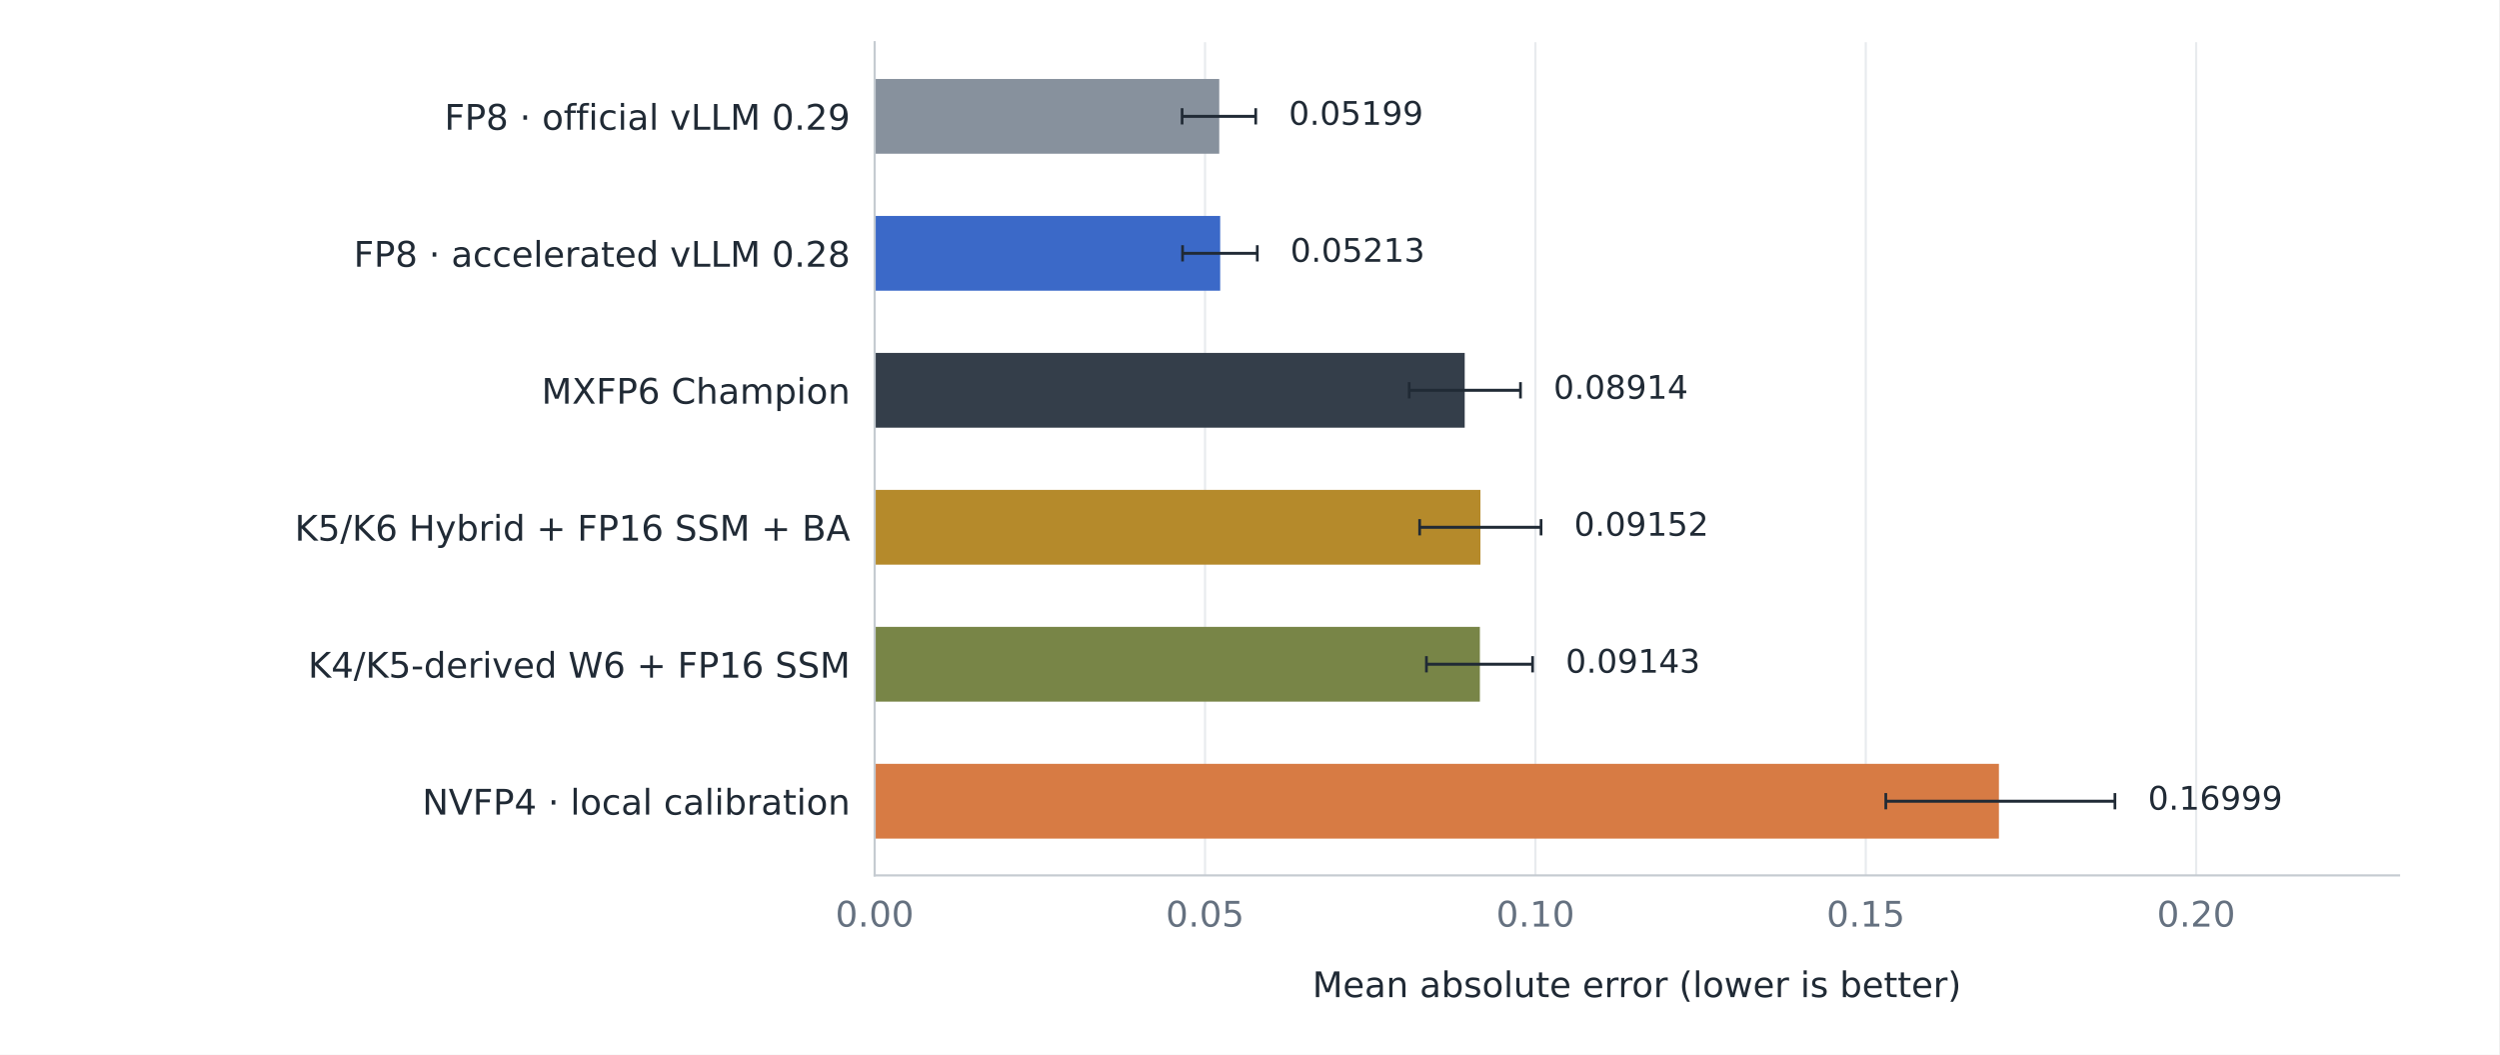
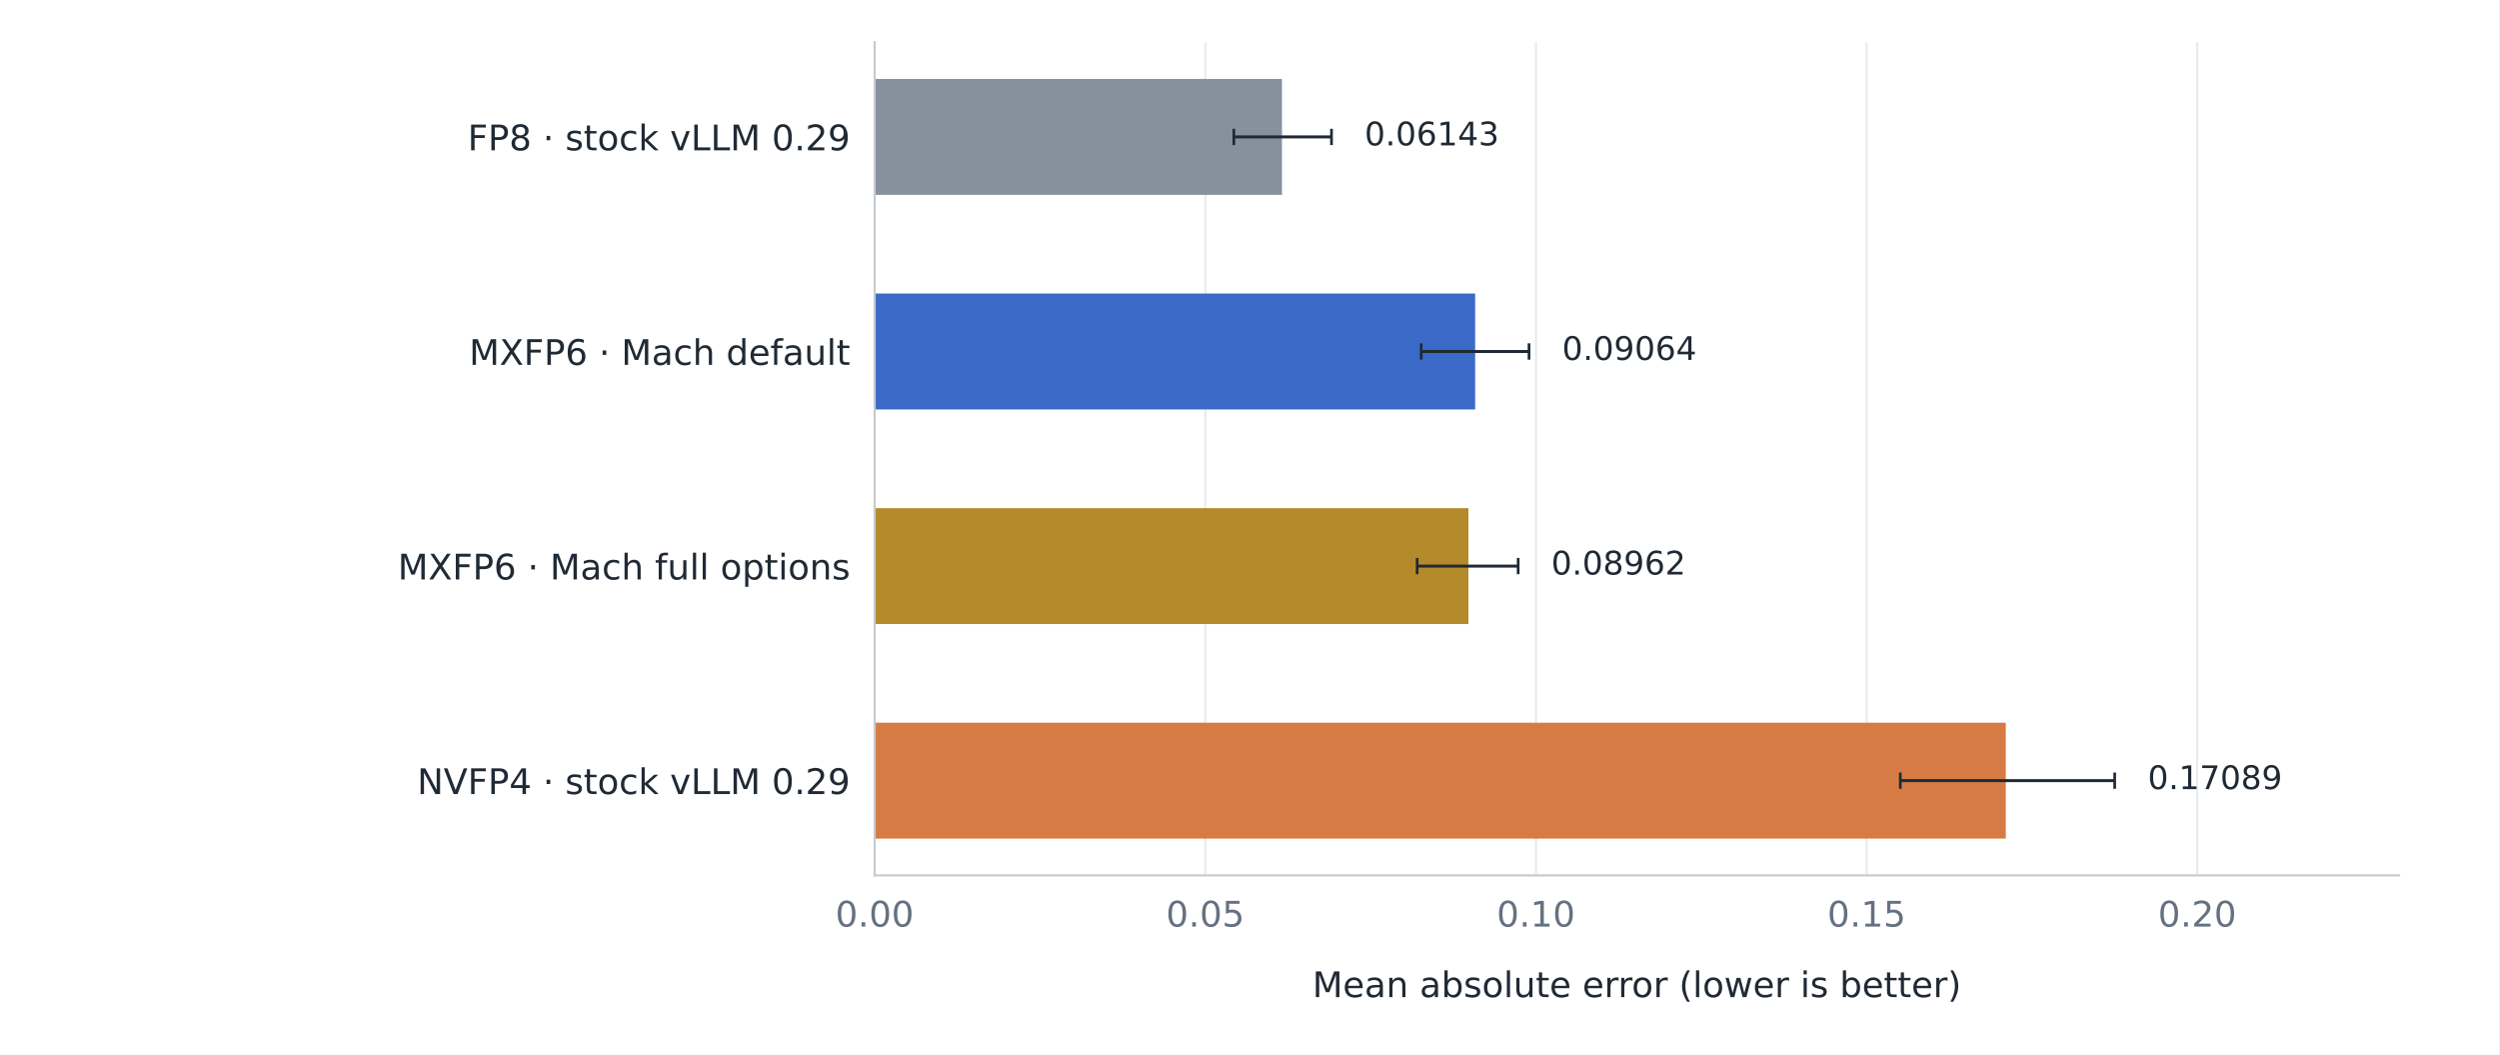
<svg xmlns="http://www.w3.org/2000/svg" xmlns:xlink="http://www.w3.org/1999/xlink" width="921.6pt" height="388.8pt" viewBox="0 0 921.6 388.8" version="1.1">
  <defs>
    <style type="text/css">*{stroke-linejoin: round; stroke-linecap: butt}</style>
  </defs>
  <g id="figure_1">
    <g id="patch_1">
      <path d="M 0 388.8 L 921.6 388.8 L 921.6 0 L 0 0 z " style="fill: #ffffff" />
    </g>
    <g id="axes_1">
      <g id="patch_2">
        <path d="M 322.56 322.704 L 884.736 322.704 L 884.736 15.552 L 322.56 15.552 z " style="fill: #ffffff" />
      </g>
      <g id="matplotlib.axis_1">
        <g id="xtick_1">
          <g id="line2d_1">
            <path d="M 322.56 322.704 L 322.56 15.552 " clip-path="url(#p9f0f3c4483)" style="fill: none; stroke: #e8ebee; stroke-width: 0.8; stroke-linecap: square" />
          </g>
          <g id="line2d_2" />
          <g id="text_1">
            <text style="font-size: 13px; font-family: 'DejaVu Sans'; text-anchor: middle; fill: #657180" x="322.56" y="341.581" transform="rotate(-0 322.56 341.581)">0.00</text>
          </g>
        </g>
        <g id="xtick_2">
          <g id="line2d_3">
-             <path d="M 444.397 322.704 L 444.397 15.552 " clip-path="url(#p9f0f3c4483)" style="fill: none; stroke: #e8ebee; stroke-width: 0.8; stroke-linecap: square" />
+             <path d="M 444.498 322.704 L 444.498 15.552 " clip-path="url(#p9f0f3c4483)" style="fill: none; stroke: #e8ebee; stroke-width: 0.8; stroke-linecap: square" />
          </g>
          <g id="line2d_4" />
          <g id="text_2">
-             <text style="font-size: 13px; font-family: 'DejaVu Sans'; text-anchor: middle; fill: #657180" x="444.397" y="341.581" transform="rotate(-0 444.3972 341.581)">0.05</text>
+             <text style="font-size: 13px; font-family: 'DejaVu Sans'; text-anchor: middle; fill: #657180" x="444.498" y="341.581" transform="rotate(-0 444.4981 341.581)">0.05</text>
          </g>
        </g>
        <g id="xtick_3">
          <g id="line2d_5">
-             <path d="M 566.234 322.704 L 566.234 15.552 " clip-path="url(#p9f0f3c4483)" style="fill: none; stroke: #e8ebee; stroke-width: 0.8; stroke-linecap: square" />
+             <path d="M 566.436 322.704 L 566.436 15.552 " clip-path="url(#p9f0f3c4483)" style="fill: none; stroke: #e8ebee; stroke-width: 0.8; stroke-linecap: square" />
          </g>
          <g id="line2d_6" />
          <g id="text_3">
-             <text style="font-size: 13px; font-family: 'DejaVu Sans'; text-anchor: middle; fill: #657180" x="566.234" y="341.581" transform="rotate(-0 566.2344 341.581)">0.10</text>
+             <text style="font-size: 13px; font-family: 'DejaVu Sans'; text-anchor: middle; fill: #657180" x="566.436" y="341.581" transform="rotate(-0 566.4362 341.581)">0.10</text>
          </g>
        </g>
        <g id="xtick_4">
          <g id="line2d_7">
-             <path d="M 688.072 322.704 L 688.072 15.552 " clip-path="url(#p9f0f3c4483)" style="fill: none; stroke: #e8ebee; stroke-width: 0.8; stroke-linecap: square" />
+             <path d="M 688.374 322.704 L 688.374 15.552 " clip-path="url(#p9f0f3c4483)" style="fill: none; stroke: #e8ebee; stroke-width: 0.8; stroke-linecap: square" />
          </g>
          <g id="line2d_8" />
          <g id="text_4">
-             <text style="font-size: 13px; font-family: 'DejaVu Sans'; text-anchor: middle; fill: #657180" x="688.072" y="341.581" transform="rotate(-0 688.0716 341.581)">0.15</text>
+             <text style="font-size: 13px; font-family: 'DejaVu Sans'; text-anchor: middle; fill: #657180" x="688.374" y="341.581" transform="rotate(-0 688.3743 341.581)">0.15</text>
          </g>
        </g>
        <g id="xtick_5">
          <g id="line2d_9">
-             <path d="M 809.909 322.704 L 809.909 15.552 " clip-path="url(#p9f0f3c4483)" style="fill: none; stroke: #e8ebee; stroke-width: 0.8; stroke-linecap: square" />
+             <path d="M 810.312 322.704 L 810.312 15.552 " clip-path="url(#p9f0f3c4483)" style="fill: none; stroke: #e8ebee; stroke-width: 0.8; stroke-linecap: square" />
          </g>
          <g id="line2d_10" />
          <g id="text_5">
-             <text style="font-size: 13px; font-family: 'DejaVu Sans'; text-anchor: middle; fill: #657180" x="809.909" y="341.581" transform="rotate(-0 809.9088 341.581)">0.20</text>
+             <text style="font-size: 13px; font-family: 'DejaVu Sans'; text-anchor: middle; fill: #657180" x="810.312" y="341.581" transform="rotate(-0 810.3124 341.581)">0.20</text>
          </g>
        </g>
        <g id="text_6">
          <text style="font-size: 13px; font-family: 'DejaVu Sans'; text-anchor: middle; fill: #202a35" x="603.648" y="367.582" transform="rotate(-0 603.648 367.582)">Mean absolute error (lower is better)</text>
        </g>
      </g>
      <g id="matplotlib.axis_2">
        <g id="ytick_1">
          <g id="line2d_11" />
          <g id="text_7">
-             <text style="font-size: 13px; font-family: 'DejaVu Sans'; text-anchor: end; fill: #202a35" x="313.56" y="47.833" transform="rotate(-0 313.56 47.83322)">FP8 · official vLLM 0.29</text>
+             <text style="font-size: 13px; font-family: 'DejaVu Sans'; text-anchor: end; fill: #202a35" x="313.56" y="55.414" transform="rotate(-0 313.56 55.4144)">FP8 · stock vLLM 0.29</text>
          </g>
        </g>
        <g id="ytick_2">
          <g id="line2d_12" />
          <g id="text_8">
-             <text style="font-size: 13px; font-family: 'DejaVu Sans'; text-anchor: end; fill: #202a35" x="313.56" y="98.327" transform="rotate(-0 313.56 98.32672)">FP8 · accelerated vLLM 0.28</text>
+             <text style="font-size: 13px; font-family: 'DejaVu Sans'; text-anchor: end; fill: #202a35" x="313.56" y="134.516" transform="rotate(-0 313.56 134.5161)">MXFP6 · Mach default</text>
          </g>
        </g>
        <g id="ytick_3">
          <g id="line2d_13" />
          <g id="text_9">
-             <text style="font-size: 13px; font-family: 'DejaVu Sans'; text-anchor: end; fill: #202a35" x="313.56" y="148.82" transform="rotate(-0 313.56 148.8202)">MXFP6 Champion</text>
+             <text style="font-size: 13px; font-family: 'DejaVu Sans'; text-anchor: end; fill: #202a35" x="313.56" y="213.618" transform="rotate(-0 313.56 213.6178)">MXFP6 · Mach full options</text>
          </g>
        </g>
        <g id="ytick_4">
          <g id="line2d_14" />
          <g id="text_10">
-             <text style="font-size: 13px; font-family: 'DejaVu Sans'; text-anchor: end; fill: #202a35" x="313.56" y="199.314" transform="rotate(-0 313.56 199.3137)">K5/K6 Hybrid + FP16 SSM + BA</text>
-           </g>
-         </g>
-         <g id="ytick_5">
-           <g id="line2d_15" />
-           <g id="text_11">
-             <text style="font-size: 13px; font-family: 'DejaVu Sans'; text-anchor: end; fill: #202a35" x="313.56" y="249.807" transform="rotate(-0 313.56 249.8072)">K4/K5-derived W6 + FP16 SSM</text>
-           </g>
-         </g>
-         <g id="ytick_6">
-           <g id="line2d_16" />
-           <g id="text_12">
-             <text style="font-size: 13px; font-family: 'DejaVu Sans'; text-anchor: end; fill: #202a35" x="313.56" y="300.301" transform="rotate(-0 313.56 300.3008)">NVFP4 · local calibration</text>
+             <text style="font-size: 13px; font-family: 'DejaVu Sans'; text-anchor: end; fill: #202a35" x="313.56" y="292.72" transform="rotate(-0 313.56 292.7196)">NVFP4 · stock vLLM 0.29</text>
          </g>
        </g>
      </g>
      <g id="patch_3">
-         <path d="M 322.56 29.513 L 449.242 29.513 L 449.242 56.275 L 322.56 56.275 z " clip-path="url(#p9f0f3c4483)" style="fill: #87919d; stroke: #87919d; stroke-width: 0.8; stroke-linejoin: miter" />
+         <path d="M 322.56 29.513 L 472.374 29.513 L 472.374 71.437 L 322.56 71.437 z " clip-path="url(#p9f0f3c4483)" style="fill: #87919d; stroke: #87919d; stroke-width: 0.8; stroke-linejoin: miter" />
      </g>
      <g id="patch_4">
-         <path d="M 322.56 80.007 L 449.59 80.007 L 449.59 106.769 L 322.56 106.769 z " clip-path="url(#p9f0f3c4483)" style="fill: #3b69c8; stroke: #3b69c8; stroke-width: 0.8; stroke-linejoin: miter" />
+         <path d="M 322.56 108.615 L 543.617 108.615 L 543.617 150.539 L 322.56 150.539 z " clip-path="url(#p9f0f3c4483)" style="fill: #3b69c8; stroke: #3b69c8; stroke-width: 0.8; stroke-linejoin: miter" />
      </g>
      <g id="patch_5">
-         <path d="M 322.56 130.5 L 539.767 130.5 L 539.767 157.262 L 322.56 157.262 z " clip-path="url(#p9f0f3c4483)" style="fill: #343e4a; stroke: #343e4a; stroke-width: 0.8; stroke-linejoin: miter" />
+         <path d="M 322.56 187.717 L 541.13 187.717 L 541.13 229.641 L 322.56 229.641 z " clip-path="url(#p9f0f3c4483)" style="fill: #b58a2b; stroke: #b58a2b; stroke-width: 0.8; stroke-linejoin: miter" />
      </g>
      <g id="patch_6">
-         <path d="M 322.56 180.994 L 545.559 180.994 L 545.559 207.756 L 322.56 207.756 z " clip-path="url(#p9f0f3c4483)" style="fill: #b58a2b; stroke: #b58a2b; stroke-width: 0.8; stroke-linejoin: miter" />
-       </g>
-       <g id="patch_7">
-         <path d="M 322.56 231.487 L 545.361 231.487 L 545.361 258.249 L 322.56 258.249 z " clip-path="url(#p9f0f3c4483)" style="fill: #788547; stroke: #788547; stroke-width: 0.8; stroke-linejoin: miter" />
-       </g>
-       <g id="patch_8">
-         <path d="M 322.56 281.981 L 736.774 281.981 L 736.774 308.743 L 322.56 308.743 z " clip-path="url(#p9f0f3c4483)" style="fill: #d77b44; stroke: #d77b44; stroke-width: 0.8; stroke-linejoin: miter" />
+         <path d="M 322.56 266.819 L 739.311 266.819 L 739.311 308.743 L 322.56 308.743 z " clip-path="url(#p9f0f3c4483)" style="fill: #d77b44; stroke: #d77b44; stroke-width: 0.8; stroke-linejoin: miter" />
      </g>
      <g id="LineCollection_1">
-         <path d="M 435.943 42.894 L 463.092 42.894 " clip-path="url(#p9f0f3c4483)" style="fill: none; stroke: #202a35; stroke-width: 1.1" />
+         <path d="M 455.022 50.475 L 491.039 50.475 " clip-path="url(#p9f0f3c4483)" style="fill: none; stroke: #202a35; stroke-width: 1.1" />
      </g>
-       <g id="line2d_17">
+       <g id="line2d_15">
        <defs>
          <path id="mbbbc64e7bb" d="M 0 3 L 0 -3 " style="stroke: #202a35" />
        </defs>
        <g clip-path="url(#p9f0f3c4483)">
-           <use xlink:href="#mbbbc64e7bb" x="435.943" y="42.894" style="fill: #1f77b4; stroke: #202a35" />
+           <use xlink:href="#mbbbc64e7bb" x="455.022" y="50.475" style="fill: #1f77b4; stroke: #202a35" />
+         </g>
+       </g>
+       <g id="line2d_16">
+         <g clip-path="url(#p9f0f3c4483)">
+           <use xlink:href="#mbbbc64e7bb" x="491.039" y="50.475" style="fill: #1f77b4; stroke: #202a35" />
+         </g>
+       </g>
+       <g id="LineCollection_2">
+         <path d="M 524.115 129.577 L 563.886 129.577 " clip-path="url(#p9f0f3c4483)" style="fill: none; stroke: #202a35; stroke-width: 1.1" />
+       </g>
+       <g id="line2d_17">
+         <g clip-path="url(#p9f0f3c4483)">
+           <use xlink:href="#mbbbc64e7bb" x="524.115" y="129.577" style="fill: #1f77b4; stroke: #202a35" />
        </g>
      </g>
      <g id="line2d_18">
        <g clip-path="url(#p9f0f3c4483)">
-           <use xlink:href="#mbbbc64e7bb" x="463.092" y="42.894" style="fill: #1f77b4; stroke: #202a35" />
+           <use xlink:href="#mbbbc64e7bb" x="563.886" y="129.577" style="fill: #1f77b4; stroke: #202a35" />
        </g>
      </g>
-       <g id="LineCollection_2">
-         <path d="M 436.116 93.388 L 463.673 93.388 " clip-path="url(#p9f0f3c4483)" style="fill: none; stroke: #202a35; stroke-width: 1.1" />
+       <g id="LineCollection_3">
+         <path d="M 522.625 208.679 L 559.879 208.679 " clip-path="url(#p9f0f3c4483)" style="fill: none; stroke: #202a35; stroke-width: 1.1" />
      </g>
      <g id="line2d_19">
        <g clip-path="url(#p9f0f3c4483)">
-           <use xlink:href="#mbbbc64e7bb" x="436.116" y="93.388" style="fill: #1f77b4; stroke: #202a35" />
+           <use xlink:href="#mbbbc64e7bb" x="522.625" y="208.679" style="fill: #1f77b4; stroke: #202a35" />
        </g>
      </g>
      <g id="line2d_20">
        <g clip-path="url(#p9f0f3c4483)">
-           <use xlink:href="#mbbbc64e7bb" x="463.673" y="93.388" style="fill: #1f77b4; stroke: #202a35" />
+           <use xlink:href="#mbbbc64e7bb" x="559.879" y="208.679" style="fill: #1f77b4; stroke: #202a35" />
        </g>
      </g>
-       <g id="LineCollection_3">
-         <path d="M 519.686 143.881 L 560.733 143.881 " clip-path="url(#p9f0f3c4483)" style="fill: none; stroke: #202a35; stroke-width: 1.1" />
+       <g id="LineCollection_4">
+         <path d="M 700.806 287.781 L 779.869 287.781 " clip-path="url(#p9f0f3c4483)" style="fill: none; stroke: #202a35; stroke-width: 1.1" />
      </g>
      <g id="line2d_21">
        <g clip-path="url(#p9f0f3c4483)">
-           <use xlink:href="#mbbbc64e7bb" x="519.686" y="143.881" style="fill: #1f77b4; stroke: #202a35" />
+           <use xlink:href="#mbbbc64e7bb" x="700.806" y="287.781" style="fill: #1f77b4; stroke: #202a35" />
        </g>
      </g>
      <g id="line2d_22">
        <g clip-path="url(#p9f0f3c4483)">
-           <use xlink:href="#mbbbc64e7bb" x="560.733" y="143.881" style="fill: #1f77b4; stroke: #202a35" />
+           <use xlink:href="#mbbbc64e7bb" x="779.869" y="287.781" style="fill: #1f77b4; stroke: #202a35" />
        </g>
      </g>
-       <g id="LineCollection_4">
-         <path d="M 523.547 194.375 L 568.319 194.375 " clip-path="url(#p9f0f3c4483)" style="fill: none; stroke: #202a35; stroke-width: 1.1" />
-       </g>
-       <g id="line2d_23">
-         <g clip-path="url(#p9f0f3c4483)">
-           <use xlink:href="#mbbbc64e7bb" x="523.547" y="194.375" style="fill: #1f77b4; stroke: #202a35" />
-         </g>
-       </g>
-       <g id="line2d_24">
-         <g clip-path="url(#p9f0f3c4483)">
-           <use xlink:href="#mbbbc64e7bb" x="568.319" y="194.375" style="fill: #1f77b4; stroke: #202a35" />
-         </g>
-       </g>
-       <g id="LineCollection_5">
-         <path d="M 526.045 244.868 L 565.2 244.868 " clip-path="url(#p9f0f3c4483)" style="fill: none; stroke: #202a35; stroke-width: 1.1" />
-       </g>
-       <g id="line2d_25">
-         <g clip-path="url(#p9f0f3c4483)">
-           <use xlink:href="#mbbbc64e7bb" x="526.045" y="244.868" style="fill: #1f77b4; stroke: #202a35" />
-         </g>
-       </g>
-       <g id="line2d_26">
-         <g clip-path="url(#p9f0f3c4483)">
-           <use xlink:href="#mbbbc64e7bb" x="565.2" y="244.868" style="fill: #1f77b4; stroke: #202a35" />
-         </g>
-       </g>
-       <g id="LineCollection_6">
-         <path d="M 695.458 295.362 L 779.956 295.362 " clip-path="url(#p9f0f3c4483)" style="fill: none; stroke: #202a35; stroke-width: 1.1" />
-       </g>
-       <g id="line2d_27">
-         <g clip-path="url(#p9f0f3c4483)">
-           <use xlink:href="#mbbbc64e7bb" x="695.458" y="295.362" style="fill: #1f77b4; stroke: #202a35" />
-         </g>
-       </g>
-       <g id="line2d_28">
-         <g clip-path="url(#p9f0f3c4483)">
-           <use xlink:href="#mbbbc64e7bb" x="779.956" y="295.362" style="fill: #1f77b4; stroke: #202a35" />
-         </g>
-       </g>
-       <g id="patch_9">
+       <g id="patch_7">
        <path d="M 322.56 322.704 L 322.56 15.552 " style="fill: none; stroke: #c5cbd1; stroke-width: 0.8; stroke-linejoin: miter; stroke-linecap: square" />
      </g>
-       <g id="patch_10">
+       <g id="patch_8">
        <path d="M 322.56 322.704 L 884.736 322.704 " style="fill: none; stroke: #c5cbd1; stroke-width: 0.8; stroke-linejoin: miter; stroke-linecap: square" />
      </g>
+       <g id="text_11">
+         <text style="font-size: 12px; font-family: 'DejaVu Sans'; text-anchor: start; fill: #202a35" x="503.233" y="53.593" transform="rotate(-0 503.2331 53.5926)">0.06143</text>
+       </g>
+       <g id="text_12">
+         <text style="font-size: 12px; font-family: 'DejaVu Sans'; text-anchor: start; fill: #202a35" x="576.08" y="132.694" transform="rotate(-0 576.0797 132.6943)">0.09064</text>
+       </g>
      <g id="text_13">
-         <text style="font-size: 12px; font-family: 'DejaVu Sans'; text-anchor: start; fill: #202a35" x="475.276" y="46.011" transform="rotate(-0 475.2761 46.01142)">0.05199</text>
+         <text style="font-size: 12px; font-family: 'DejaVu Sans'; text-anchor: start; fill: #202a35" x="572.073" y="211.796" transform="rotate(-0 572.0727 211.7961)">0.08962</text>
      </g>
      <g id="text_14">
-         <text style="font-size: 12px; font-family: 'DejaVu Sans'; text-anchor: start; fill: #202a35" x="475.857" y="96.505" transform="rotate(-0 475.857 96.50493)">0.05213</text>
-       </g>
-       <g id="text_15">
-         <text style="font-size: 12px; font-family: 'DejaVu Sans'; text-anchor: start; fill: #202a35" x="572.917" y="146.998" transform="rotate(-0 572.9171 146.9984)">0.08914</text>
-       </g>
-       <g id="text_16">
-         <text style="font-size: 12px; font-family: 'DejaVu Sans'; text-anchor: start; fill: #202a35" x="580.502" y="197.492" transform="rotate(-0 580.5025 197.4919)">0.09152</text>
-       </g>
-       <g id="text_17">
-         <text style="font-size: 12px; font-family: 'DejaVu Sans'; text-anchor: start; fill: #202a35" x="577.384" y="247.985" transform="rotate(-0 577.3837 247.9854)">0.09143</text>
-       </g>
-       <g id="text_18">
-         <text style="font-size: 12px; font-family: 'DejaVu Sans'; text-anchor: start; fill: #202a35" x="792.14" y="298.479" transform="rotate(-0 792.1397 298.479)">0.16999</text>
+         <text style="font-size: 12px; font-family: 'DejaVu Sans'; text-anchor: start; fill: #202a35" x="792.063" y="290.898" transform="rotate(-0 792.0631 290.8978)">0.17089</text>
      </g>
    </g>
  </g>
  <defs>
    <clipPath id="p9f0f3c4483">
      <rect x="322.56" y="15.552" width="562.176" height="307.152" />
    </clipPath>
  </defs>
</svg>
